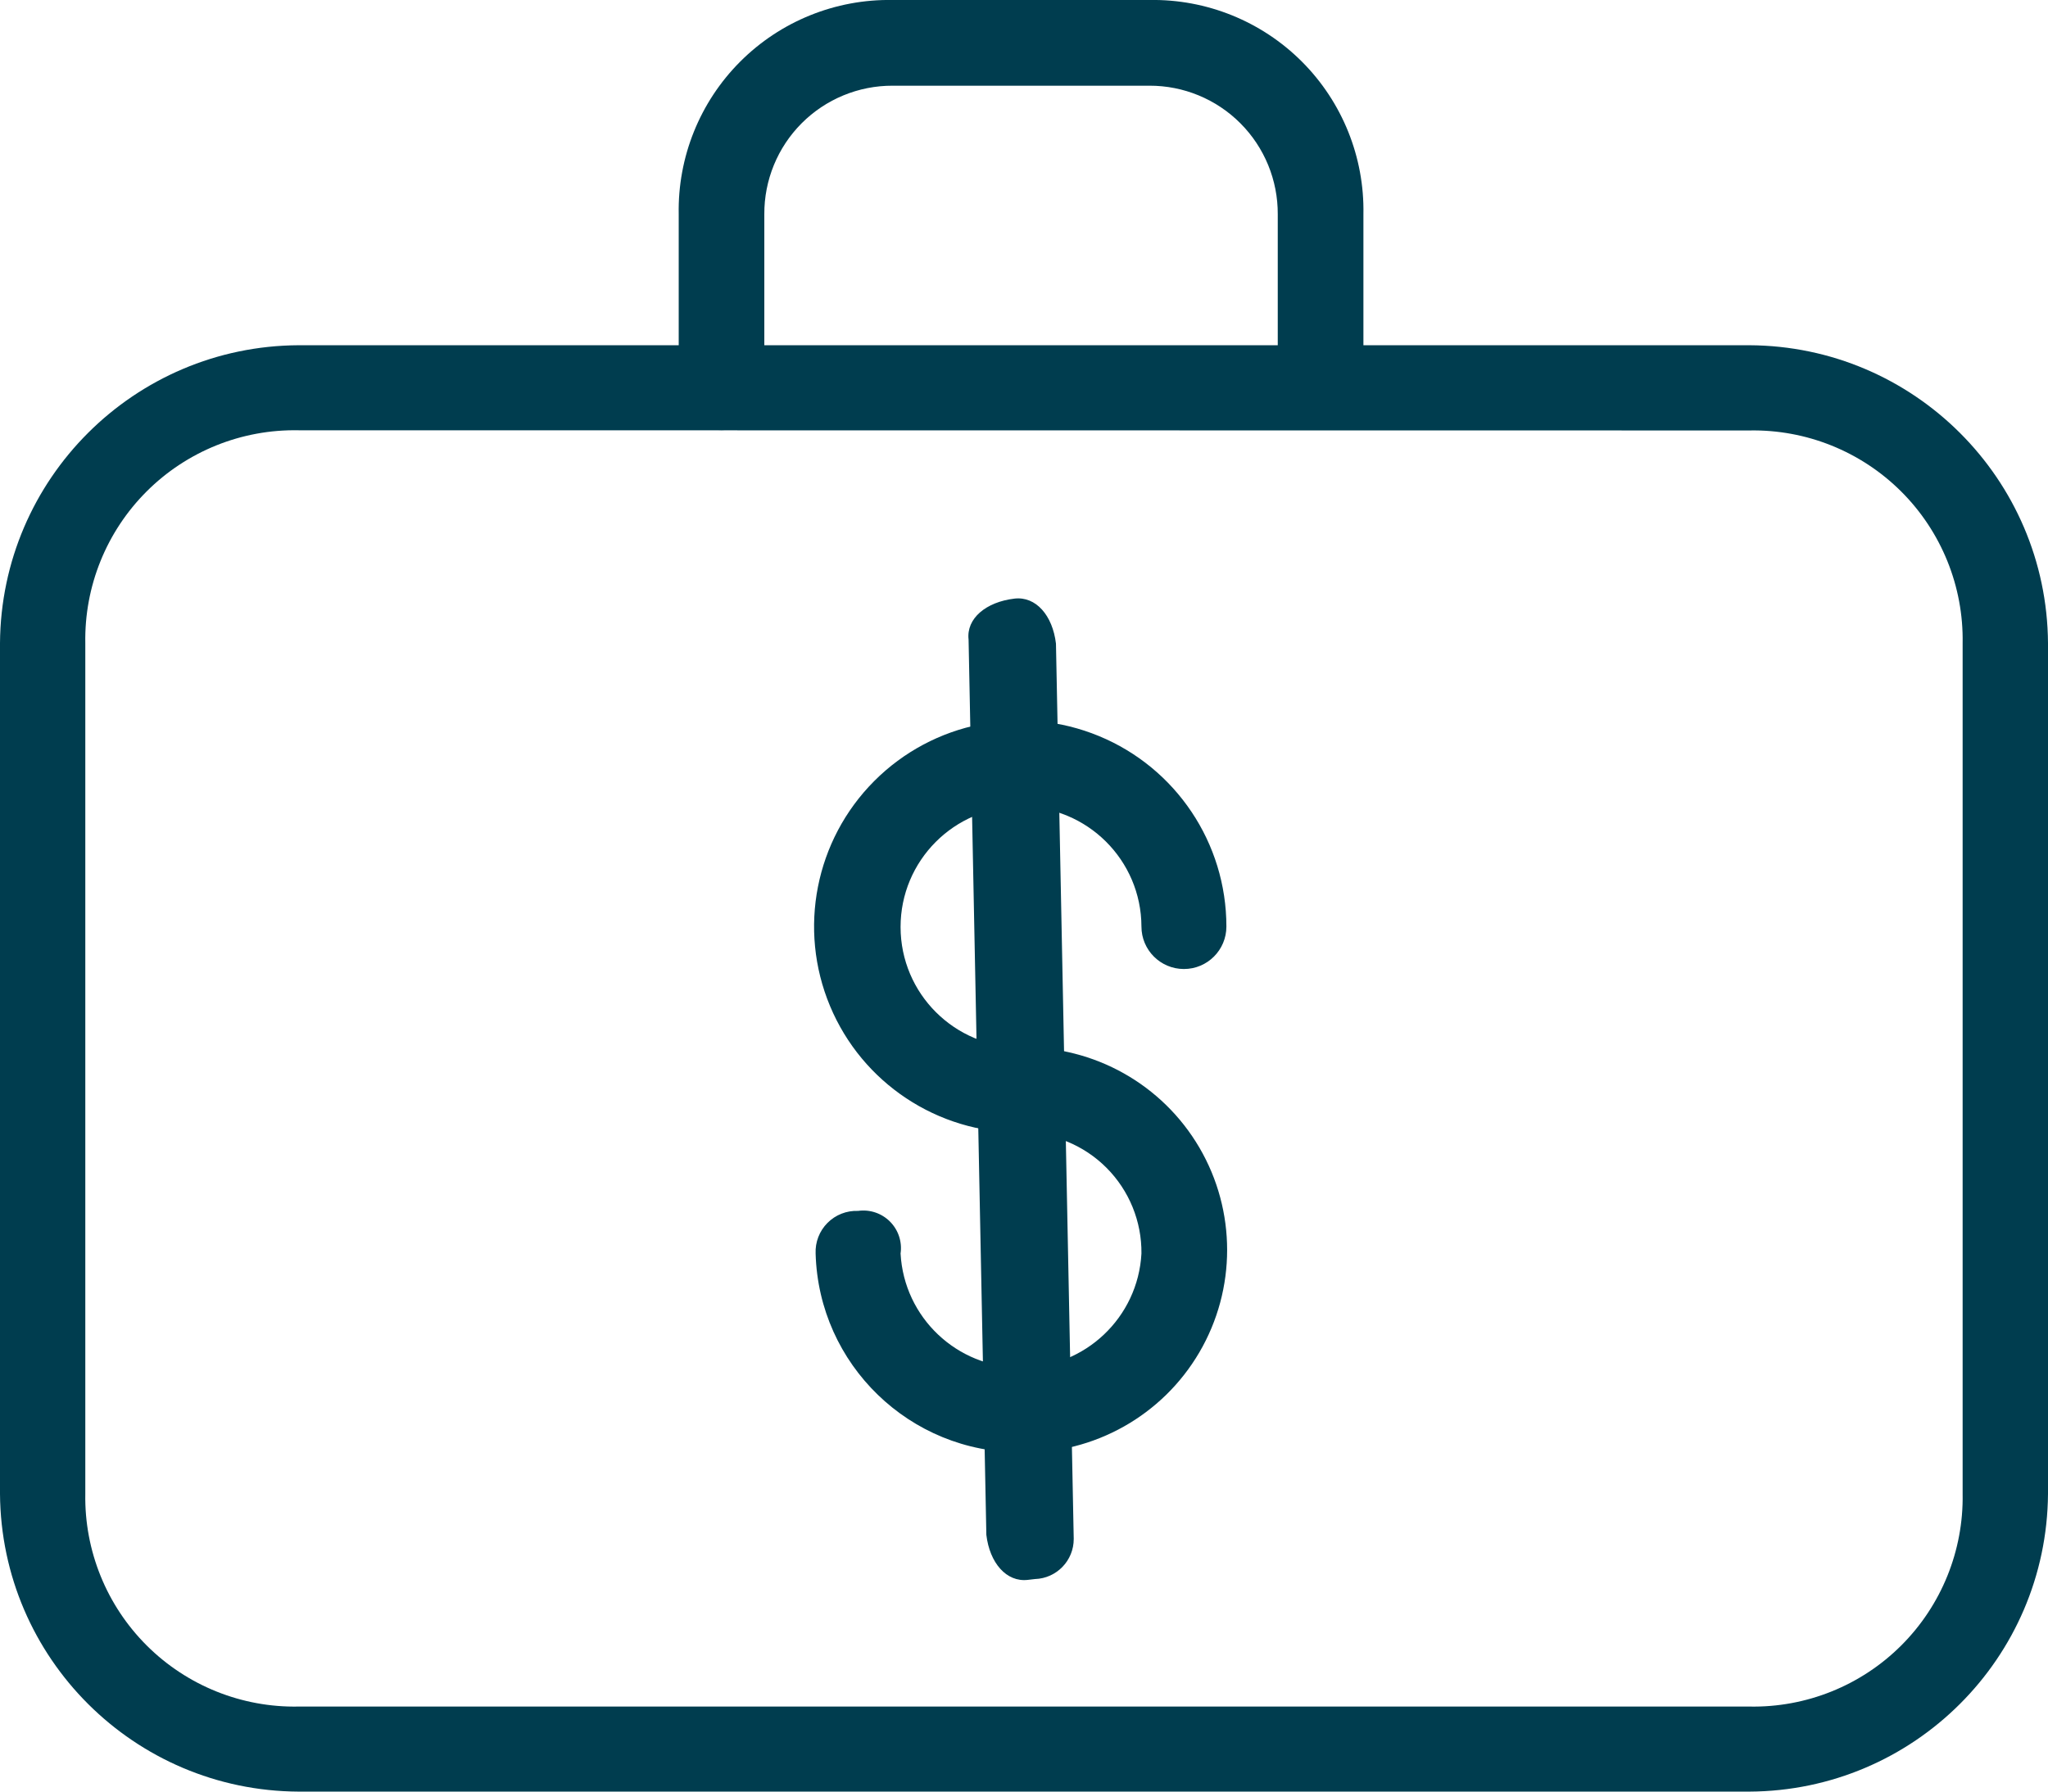
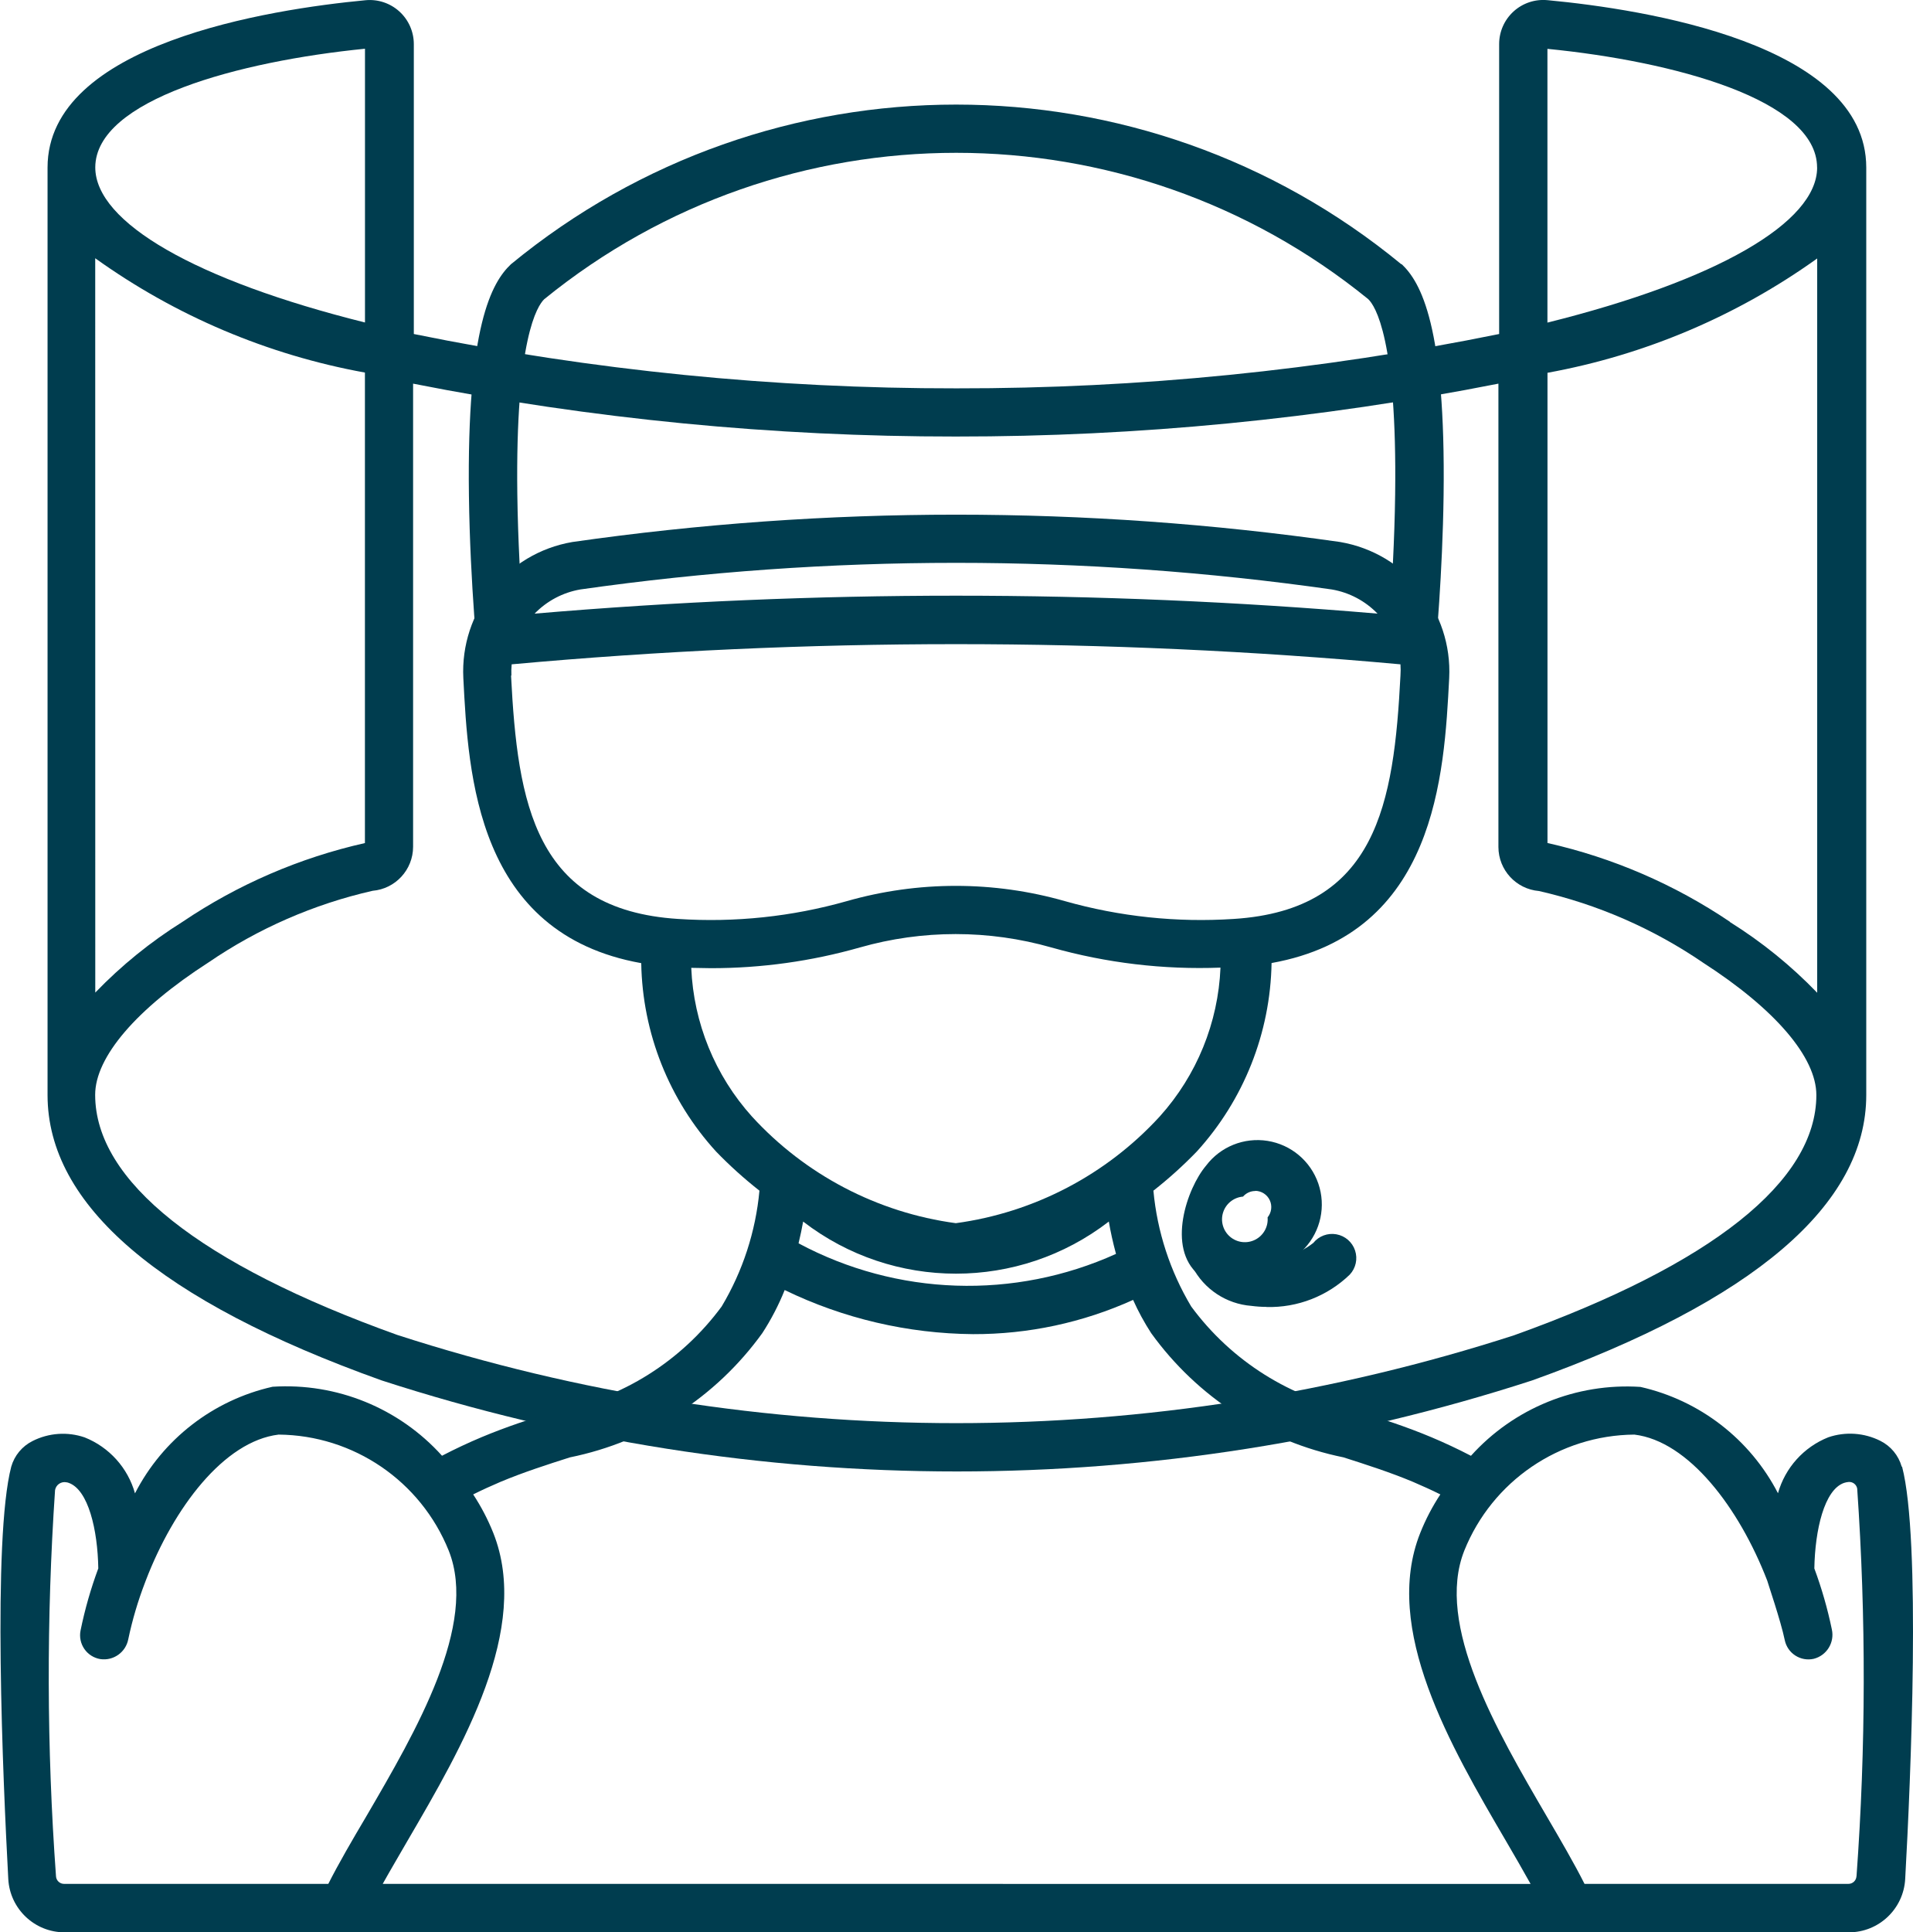
- <svg xmlns="http://www.w3.org/2000/svg" width="34.571" height="30.251" viewBox="0 0 34.571 30.251">
-   <defs>
-     <clipPath id="clip-path">
-       <rect id="Rectangle_4297" data-name="Rectangle 4297" width="34.571" height="30.251" fill="#003d4f" />
-     </clipPath>
-   </defs>
-   <g id="Group_11998" data-name="Group 11998" transform="translate(0 0)">
-     <g id="Group_11997" data-name="Group 11997" transform="translate(0 0)" clip-path="url(#clip-path)">
-       <path id="Path_14593" data-name="Path 14593" d="M29.53,30.89H5.041A5.065,5.065,0,0,1,0,25.862V11.5A5.065,5.065,0,0,1,5.041,6.469H29.53A5.065,5.065,0,0,1,34.571,11.5V25.862A5.065,5.065,0,0,1,29.53,30.89M5.041,7.905A3.532,3.532,0,0,0,1.44,11.5V25.862a3.532,3.532,0,0,0,3.6,3.592H29.53a3.532,3.532,0,0,0,3.6-3.592V11.5a3.532,3.532,0,0,0-3.6-3.592Z" transform="translate(0 -0.64)" fill="#003d4f" fill-rule="evenodd" />
-       <path id="Path_14594" data-name="Path 14594" d="M23.55,7.236a.778.778,0,0,1-.723-.724V3.618A2.16,2.16,0,0,0,20.66,1.447H16.326A2.159,2.159,0,0,0,14.16,3.618V6.512a.723.723,0,1,1-1.445,0V3.618A3.55,3.55,0,0,1,16.326,0H20.66a3.551,3.551,0,0,1,3.613,3.618V6.512a.779.779,0,0,1-.723.724" transform="translate(-1.258 0)" fill="#003d4f" fill-rule="evenodd" />
-       <path id="Path_14595" data-name="Path 14595" d="M18.747,25.857A3.453,3.453,0,0,1,15.28,22.5a.69.69,0,0,1,.717-.72.635.635,0,0,1,.717.72,2.036,2.036,0,0,0,4.066,0,2.02,2.02,0,0,0-2.033-2.041,3.48,3.48,0,1,1,3.467-3.48.717.717,0,1,1-1.434,0,2.033,2.033,0,1,0-2.033,2.04,3.421,3.421,0,1,1,0,6.841" transform="translate(-1.512 -1.335)" fill="#003d4f" fill-rule="evenodd" />
-       <path id="Path_14596" data-name="Path 14596" d="M19.265,27.77l-.121.014c-.361.042-.644-.286-.7-.76l-.3-15.116c-.041-.356.293-.635.775-.692.362-.042.644.285.7.76l.3,15.116a.676.676,0,0,1-.654.678" transform="translate(-1.794 -1.109)" fill="#003d4f" fill-rule="evenodd" />
-     </g>
+ <svg xmlns="http://www.w3.org/2000/svg" width="34.186" height="34.526" viewBox="0 0 34.186 34.526">
+   <g id="Group_12191" data-name="Group 12191" transform="translate(-90.198 -26.785)">
+     <path id="Path_14926" data-name="Path 14926" d="M129.752,26.788a.788.788,0,0,0-.863.785v5.181a48.307,48.307,0,0,1-9.7.971,48.359,48.359,0,0,1-9.7-.971V27.574h0a.788.788,0,0,0-.863-.785c-1.709.162-5.684.776-5.684,2.99V46.354c0,1.966,2.008,3.683,5.972,5.1a33.308,33.308,0,0,0,20.565,0c3.961-1.421,5.972-3.139,5.972-5.1V29.779c0-2.214-3.978-2.829-5.687-2.99Zm4.821,2.99c0,.986-1.8,2.02-4.821,2.772V27.658C131.992,27.879,134.572,28.564,134.572,29.779Zm-25.957-2.123v4.893c-3.022-.753-4.821-1.787-4.821-2.772C103.8,28.564,106.376,27.879,108.615,27.656ZM103.794,31.4a11.931,11.931,0,0,0,4.821,2.043v8.408a9.591,9.591,0,0,0-3.261,1.408h0a8.213,8.213,0,0,0-1.559,1.264Zm25.381,19.241a32.446,32.446,0,0,1-19.982,0c-3.531-1.266-5.4-2.751-5.4-4.291,0-.675.738-1.537,2.026-2.366a8.564,8.564,0,0,1,2.933-1.28h0a.791.791,0,0,0,.724-.786V33.641a49.858,49.858,0,0,0,9.7.945,49.859,49.859,0,0,0,9.7-.945v8.281a.791.791,0,0,0,.724.786,8.564,8.564,0,0,1,2.933,1.28c1.288.829,2.026,1.691,2.026,2.366,0,1.541-1.867,3.025-5.4,4.292Zm3.839-7.383a9.59,9.59,0,0,0-3.261-1.408V33.447a11.959,11.959,0,0,0,4.821-2.043V44.526a8.2,8.2,0,0,0-1.56-1.264Z" transform="translate(-11.894 0)" fill="#003d4f" />
+     <path id="Path_14927" data-name="Path 14927" d="M234.242,58.056a12.524,12.524,0,0,0-15.915,0c-.342.324-.791,1.1-.751,4.135.021,1.6.17,3.045.176,3.106h0a.433.433,0,0,0,.078.2.9.9,0,0,1,.2-.791.667.667,0,0,1,.184-.184.706.706,0,0,1,.309-.163l.018,0c-.042-.57-.089-1.367-.1-2.188-.036-2.781.36-3.375.482-3.491a11.676,11.676,0,0,1,14.728,0c.122.116.518.71.481,3.491-.011.83-.059,1.631-.1,2.2h0a.671.671,0,0,1,.065.058c.013.012.024.026.037.039a.72.72,0,0,1,.226.144.774.774,0,0,1,.47.592c.034-.348.149-1.625.168-3.014.04-3.033-.409-3.814-.751-4.137Z" transform="translate(-118.996 -26.549)" fill="#003d4f" />
+     <path id="Path_14928" data-name="Path 14928" d="M412.152,339.041a.837.837,0,0,1-.552-.188c-.569-.479-.21-1.538.135-1.947a1.151,1.151,0,1,1,1.76,1.479,2.008,2.008,0,0,1-1.342.656Zm.463-1.682a.288.288,0,0,0-.219.1.408.408,0,1,0,.439.371.29.29,0,0,0-.219-.474Z" transform="translate(-299.979 -289.29)" fill="#003d4f" />
+     <path id="Path_14929" data-name="Path 14929" d="M414.877,362.769a2.1,2.1,0,0,1-.27-.018,1.3,1.3,0,0,1-1.057-.7h0a.432.432,0,0,1,.778-.376.465.465,0,0,0,.393.222,1.319,1.319,0,0,0,.991-.271h0a.432.432,0,1,1,.652.566,2.064,2.064,0,0,1-1.488.579Z" transform="translate(-302.039 -312.629)" fill="#003d4f" />
+     <path id="Path_14930" data-name="Path 14930" d="M124.19,183.517a.739.739,0,0,0-.381-.459,1.206,1.206,0,0,0-.93-.064,1.519,1.519,0,0,0-.9,1,3.68,3.68,0,0,0-2.458-1.9,3.749,3.749,0,0,0-3.03,1.231c-.233-.121-.471-.233-.712-.334-.443-.186-.884-.327-1.311-.464a4.8,4.8,0,0,1-2.978-1.871,4.919,4.919,0,0,1-.675-2.069h0a7.637,7.637,0,0,0,.776-.7,5.136,5.136,0,0,0,1.336-3.368c2.939-.528,3.085-3.358,3.175-5.092h0a2.348,2.348,0,0,0-1.949-2.432,48.434,48.434,0,0,0-13.724,0h0a2.348,2.348,0,0,0-1.949,2.432c.089,1.736.235,4.568,3.18,5.094a5.126,5.126,0,0,0,1.337,3.366,7.656,7.656,0,0,0,.776.7,4.927,4.927,0,0,1-.675,2.069,4.8,4.8,0,0,1-2.978,1.871c-.427.137-.868.278-1.311.464q-.36.151-.71.333a3.753,3.753,0,0,0-3.029-1.233,3.672,3.672,0,0,0-2.459,1.905,1.518,1.518,0,0,0-.9-1h0a1.2,1.2,0,0,0-.931.065.74.74,0,0,0-.381.458c-.337,1.291-.149,5.583-.053,7.369a1.008,1.008,0,0,0,1.007.953h31.893a1.008,1.008,0,0,0,1.007-.953c.1-1.783.282-6.075-.055-7.366Zm-23.619-15.674a47.65,47.65,0,0,1,13.432,0h0a1.485,1.485,0,0,1,.818.432,88.637,88.637,0,0,0-15.067,0,1.489,1.489,0,0,1,.817-.432Zm-1.232,1.538a1.471,1.471,0,0,1,.005-.2,87.666,87.666,0,0,1,15.887,0,1.426,1.426,0,0,1,0,.2c-.117,2.286-.422,4.188-2.981,4.35a8.923,8.923,0,0,1-3.016-.318,7.1,7.1,0,0,0-3.9,0,8.913,8.913,0,0,1-3.015.318c-2.564-.163-2.869-2.064-2.986-4.348Zm4.3,7.881a4.237,4.237,0,0,1-1.085-2.657c.117,0,.234.006.351.006a9.7,9.7,0,0,0,2.662-.37,6.24,6.24,0,0,1,3.425,0,9.743,9.743,0,0,0,3.022.36,4.236,4.236,0,0,1-1.084,2.658,6.046,6.046,0,0,1-3.647,1.909,6.032,6.032,0,0,1-3.644-1.906Zm6.507,2.455a6.417,6.417,0,0,1-5.674-.189c.033-.136.06-.266.082-.389a4.473,4.473,0,0,0,5.464,0c.03.178.073.373.128.577ZM96.06,190.975H91.343a.144.144,0,0,1-.144-.136,49.28,49.28,0,0,1-.017-6.9h0a.172.172,0,0,1,.206-.14.143.143,0,0,1,.036.009c.353.122.52.842.531,1.529a7.523,7.523,0,0,0-.317,1.109.432.432,0,0,0,.353.512.443.443,0,0,0,.5-.356,6.609,6.609,0,0,1,.3-1.014.3.3,0,0,0,.012-.032c.5-1.305,1.4-2.492,2.375-2.61a3.309,3.309,0,0,1,3.041,2.074c.526,1.322-.583,3.222-1.474,4.749-.253.427-.491.836-.678,1.205Zm.979,0c.135-.243.288-.5.443-.77.986-1.689,2.212-3.79,1.534-5.5a3.868,3.868,0,0,0-.36-.69c.161-.08.325-.155.49-.225.409-.171.831-.307,1.24-.437a5.618,5.618,0,0,0,3.438-2.22h0a4.474,4.474,0,0,0,.4-.77,7.871,7.871,0,0,0,3.368.788,6.89,6.89,0,0,0,2.86-.612,4.379,4.379,0,0,0,.323.594,5.619,5.619,0,0,0,3.438,2.22c.409.131.831.266,1.24.437.166.072.329.144.491.225h0a3.822,3.822,0,0,0-.36.69c-.682,1.714.545,3.814,1.531,5.5.156.268.307.527.442.771Zm26.343-.136h0a.144.144,0,0,1-.144.136h-4.717c-.186-.369-.425-.778-.675-1.206-.891-1.526-2-3.426-1.474-4.749a3.307,3.307,0,0,1,3.04-2.074c.969.117,1.871,1.305,2.375,2.61,0,.011.244.723.313,1.062h0a.432.432,0,0,0,.518.335.443.443,0,0,0,.324-.525,7.518,7.518,0,0,0-.313-1.09c.012-.687.178-1.408.532-1.529a.347.347,0,0,1,.079-.016.144.144,0,0,1,.155.117,48.9,48.9,0,0,1-.012,6.929Z" transform="translate(0 -130.524)" fill="#003d4f" />
  </g>
</svg>
